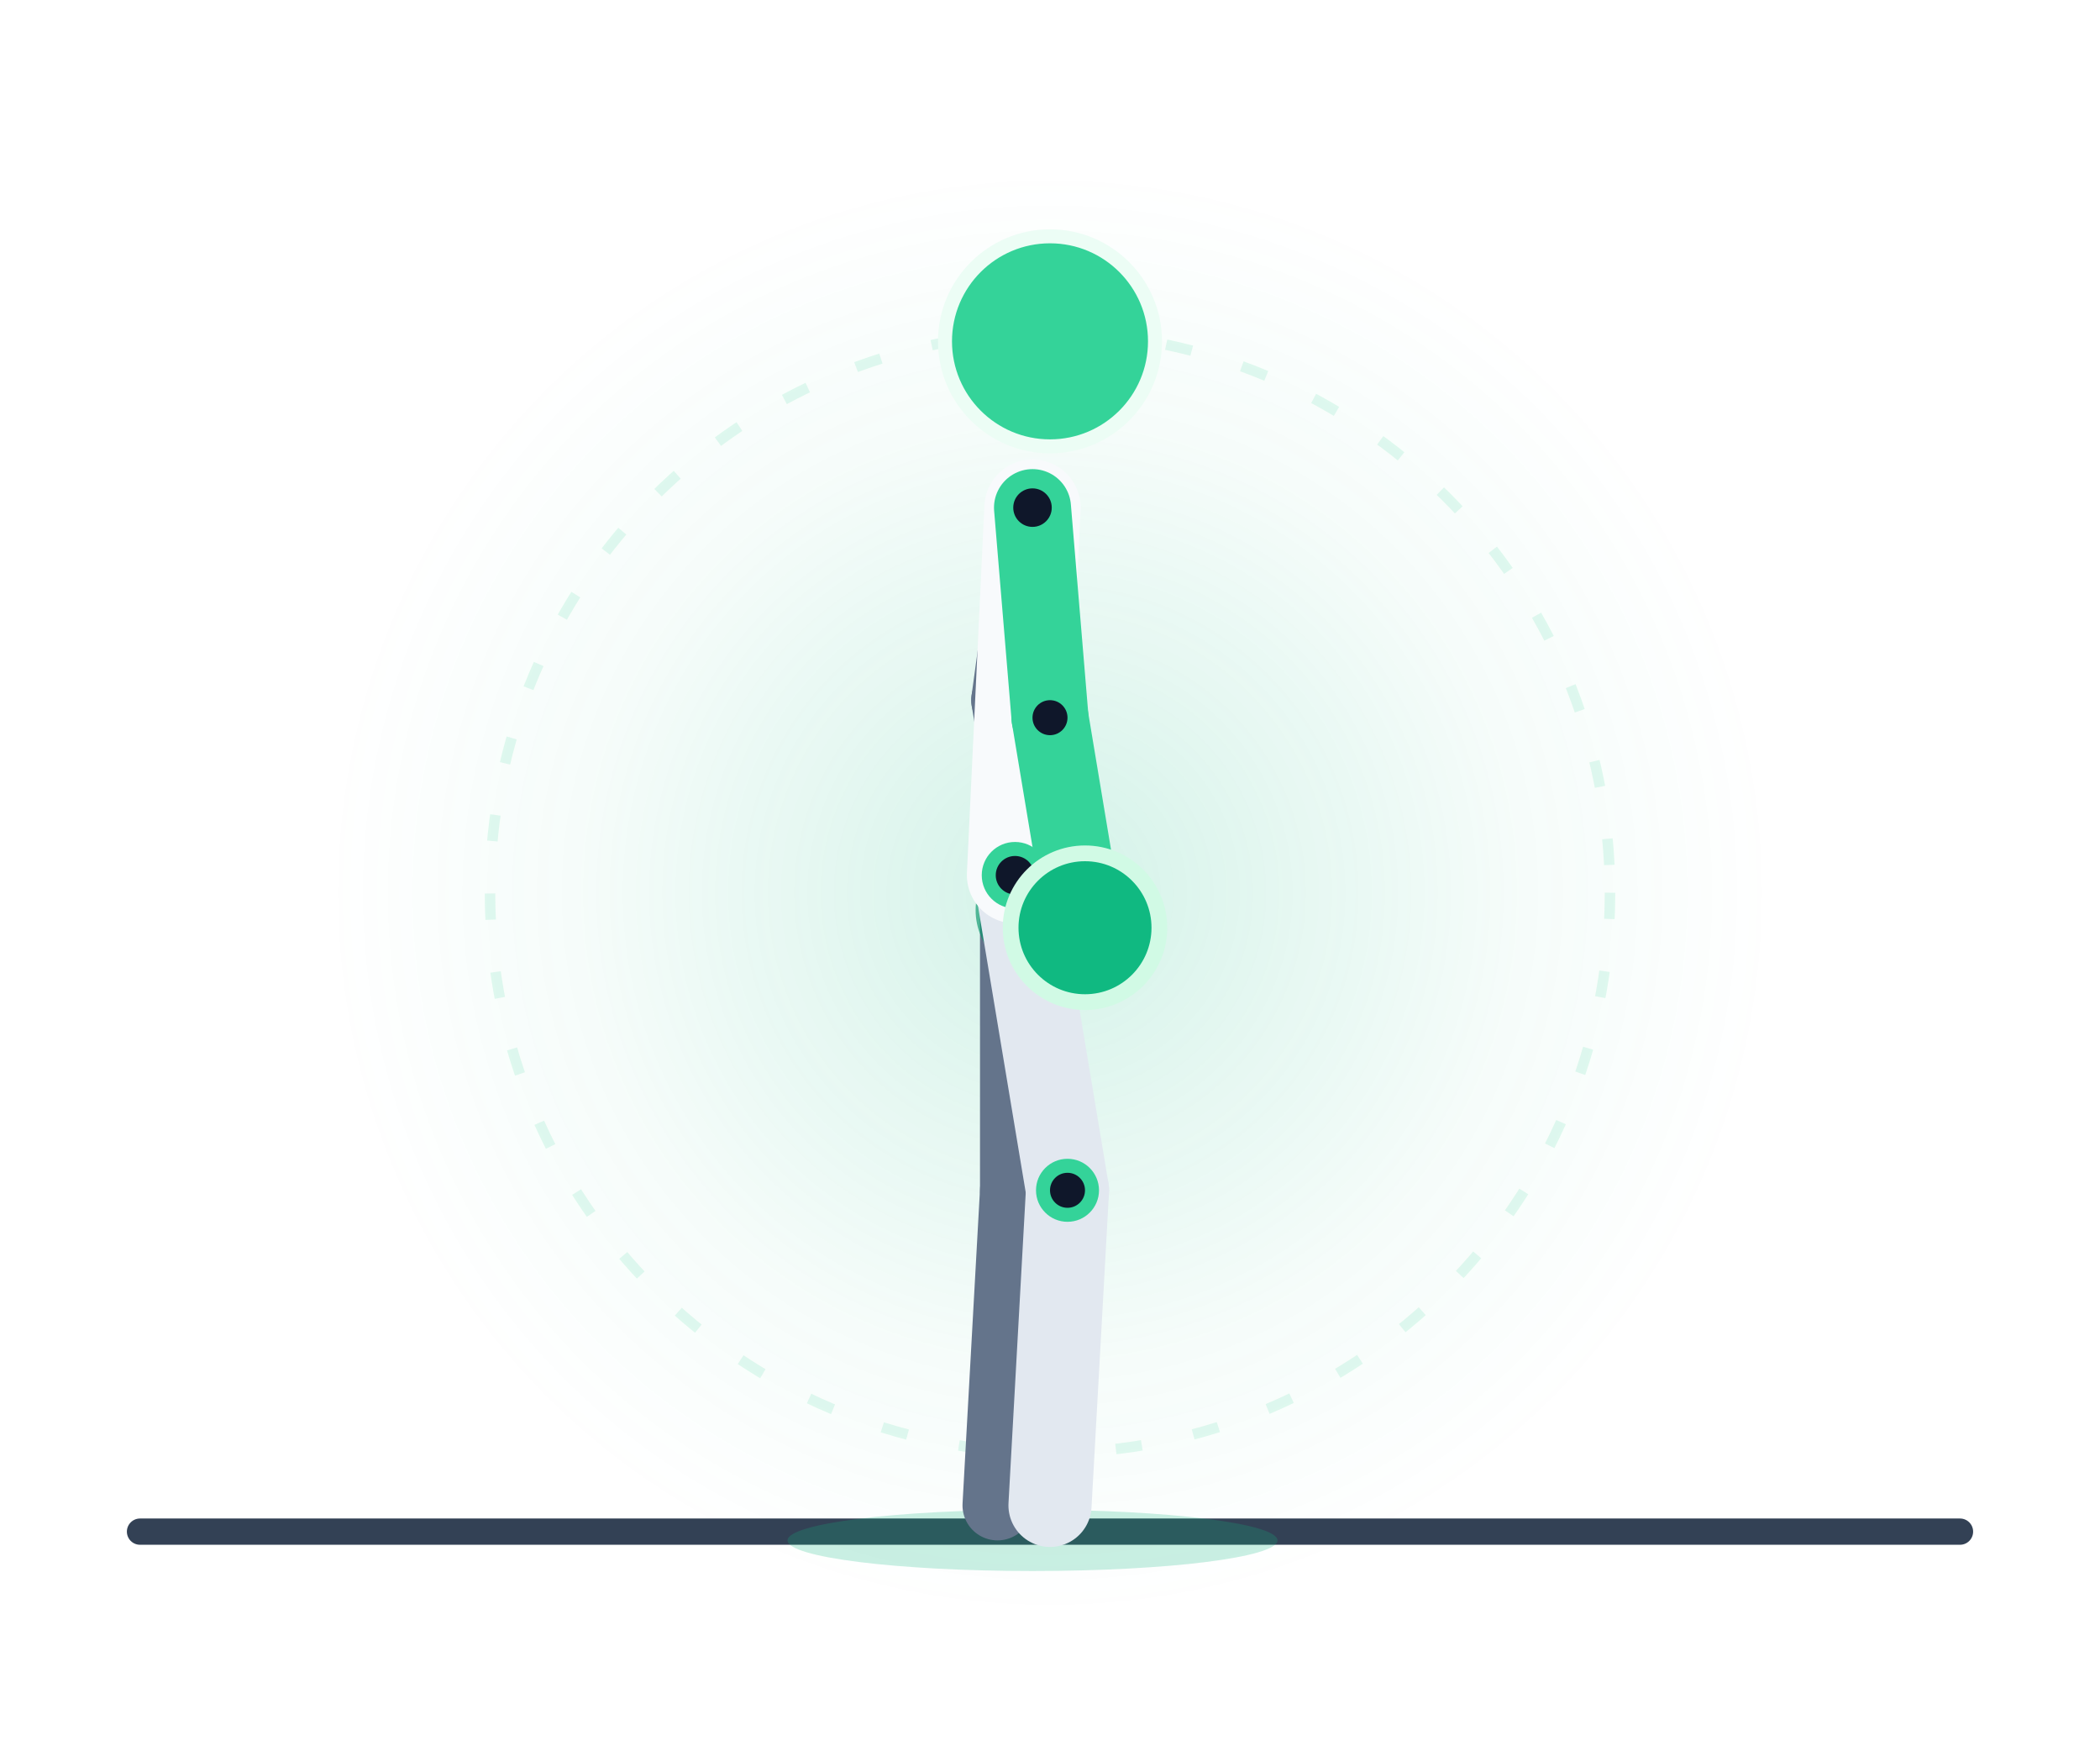
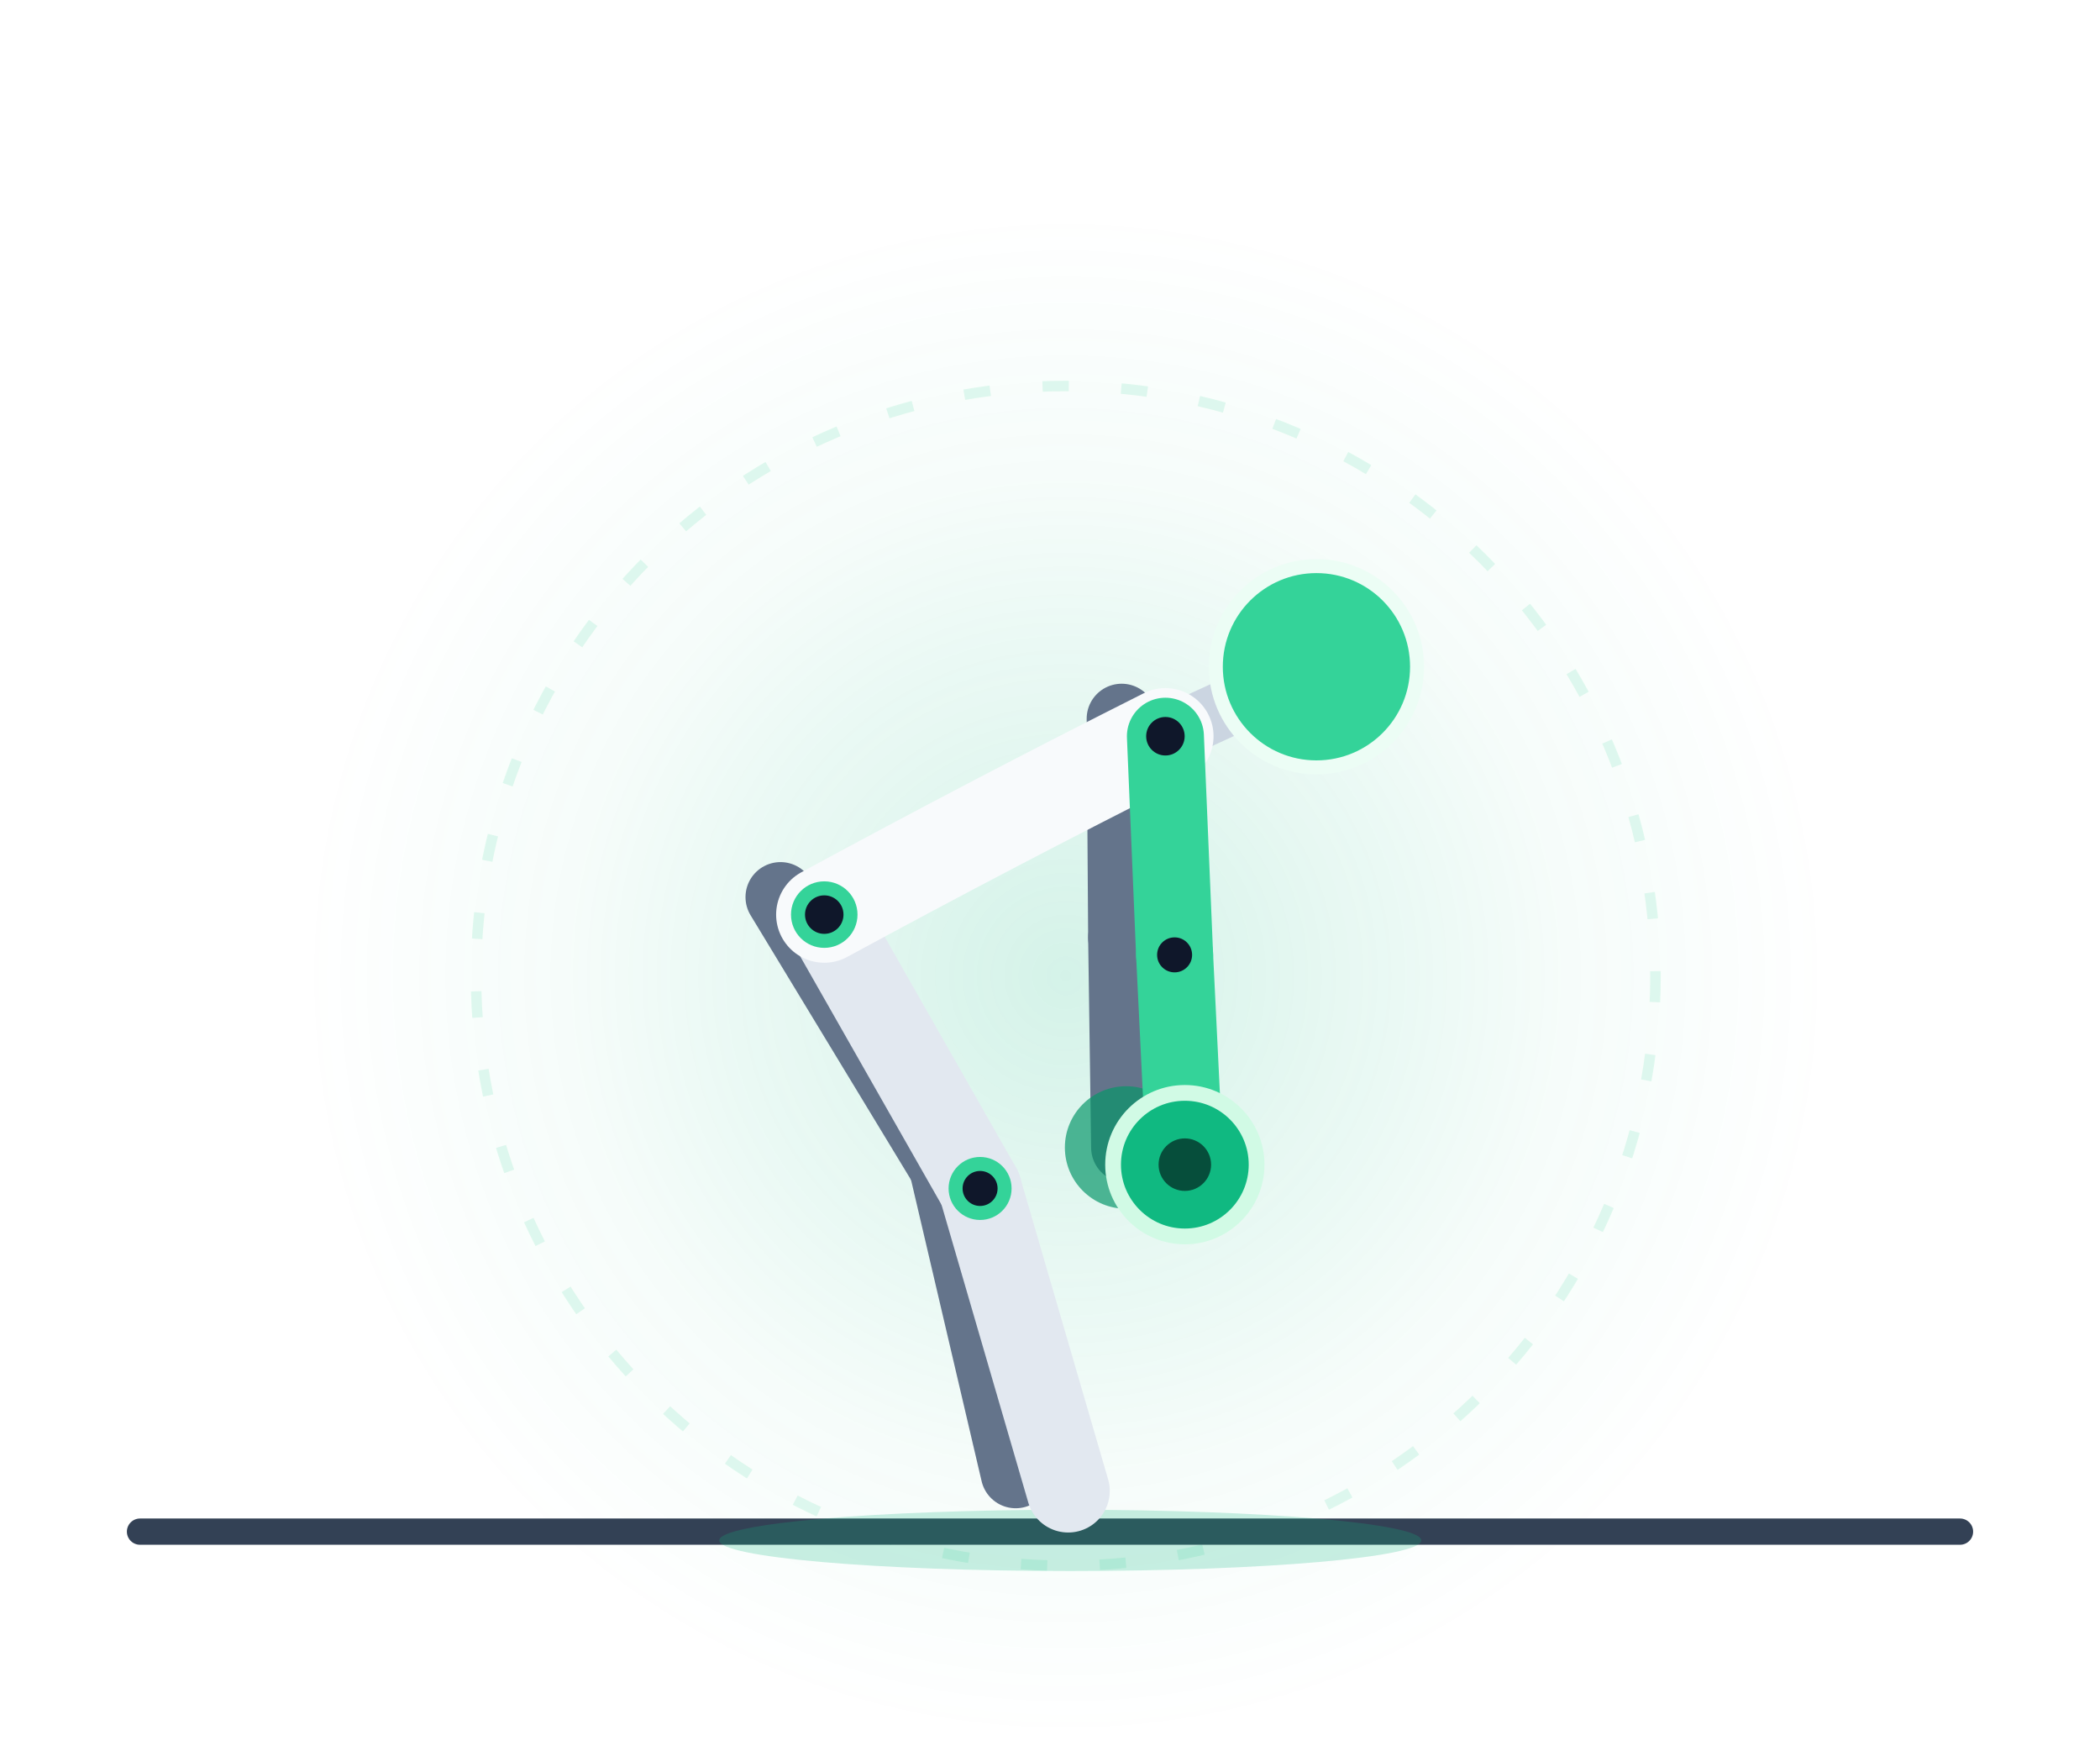
- <svg xmlns="http://www.w3.org/2000/svg" viewBox="0 0 240 200" preserveAspectRatio="xMidYMid meet" class="exercise-svg" role="img" aria-label="hinge" data-archetype="hinge" data-pose-a="{&quot;head&quot;:[120,39],&quot;shoulder&quot;:[118,58],&quot;hip&quot;:[116,100],&quot;elbow_f&quot;:[120,82],&quot;hand_f&quot;:[124,106],&quot;elbow_b&quot;:[115,80],&quot;hand_b&quot;:[119,104],&quot;knee_f&quot;:[122,136],&quot;foot_f&quot;:[120,172],&quot;knee_b&quot;:[116,136],&quot;foot_b&quot;:[114,172]}" data-pose-b="{&quot;head&quot;:[150,71],&quot;shoulder&quot;:[133,82],&quot;hip&quot;:[94,106],&quot;elbow_f&quot;:[130,112],&quot;hand_f&quot;:[130,142],&quot;elbow_b&quot;:[125,110],&quot;hand_b&quot;:[125,140],&quot;knee_f&quot;:[118,138],&quot;foot_f&quot;:[120,172],&quot;knee_b&quot;:[112,138],&quot;foot_b&quot;:[114,172]}">
+ <svg xmlns="http://www.w3.org/2000/svg" viewBox="0 0 240 200" preserveAspectRatio="xMidYMid meet" class="exercise-svg" role="img" aria-label="Hip Hinge" data-archetype="hinge" data-bones="{&quot;lumbar&quot;:22.0,&quot;thoracic&quot;:22.0,&quot;neck&quot;:19.0,&quot;uarm&quot;:25.0,&quot;farm&quot;:24.0,&quot;thigh&quot;:36.0,&quot;shin&quot;:36.0,&quot;back_dx&quot;:-5.0,&quot;back_dy&quot;:-2.0}" data-pose-a="{&quot;hip_x&quot;:114,&quot;hip_y&quot;:100,&quot;lumbar&quot;:-87,&quot;thoracic&quot;:-87,&quot;neck&quot;:-85,&quot;uarm_f&quot;:84,&quot;farm_f&quot;:80,&quot;uarm_b&quot;:86,&quot;farm_b&quot;:82,&quot;thigh_f&quot;:71.59,&quot;shin_f&quot;:95.37,&quot;thigh_b&quot;:72.0,&quot;shin_b&quot;:96.58}" data-pose-b="{&quot;hip_x&quot;:92,&quot;hip_y&quot;:105,&quot;lumbar&quot;:-22,&quot;thoracic&quot;:-20,&quot;neck&quot;:-18,&quot;uarm_f&quot;:88,&quot;farm_f&quot;:88,&quot;uarm_b&quot;:90,&quot;farm_b&quot;:90,&quot;thigh_f&quot;:59.1,&quot;shin_f&quot;:71.35,&quot;thigh_b&quot;:57.28,&quot;shin_b&quot;:74.63}" data-equipment="dumbbell">
  <defs>
    <radialGradient id="glow-hinge" cx="50%" cy="50%" r="50%">
      <stop offset="0%" stop-color="#10b981" stop-opacity="0.18" />
      <stop offset="65%" stop-color="#10b981" stop-opacity="0.04" />
      <stop offset="100%" stop-color="#10b981" stop-opacity="0" />
    </radialGradient>
  </defs>
-   <circle class="js-aura" cx="120" cy="102" r="82" fill="url(#glow-hinge)" />
-   <circle class="js-ring" cx="120" cy="102" r="64" fill="none" stroke="#34d399" stroke-opacity="0.14" stroke-width="1.2" stroke-dasharray="3 6" />
+   <circle class="js-aura" cx="121.8" cy="111.5" r="87.20" fill="url(#glow-hinge)" />
+   <circle class="js-ring" cx="121.8" cy="111.5" r="67.40" fill="none" stroke="#34d399" stroke-opacity="0.14" stroke-width="1.2" stroke-dasharray="3 6" />
  <line x1="16" y1="175" x2="224" y2="175" stroke="#334155" stroke-width="3" stroke-linecap="round" />
-   <ellipse class="js-shadow" cx="118.0" cy="176" rx="28" ry="3.5" fill="#10b981" fill-opacity="0.22" />
+   <ellipse class="js-shadow" cx="122.32" cy="176" rx="40.12" ry="3.5" fill="#10b981" fill-opacity="0.22" />
  <g stroke="#64748b" stroke-width="8" stroke-linecap="round">
-     <line class="js-thigh-b" x1="116" y1="100" x2="116" y2="136" />
-     <line class="js-shin-b" x1="116" y1="136" x2="114" y2="172" />
-     <line class="js-uarm-b" x1="118" y1="58" x2="115" y2="80" />
-     <line class="js-farm-b" x1="115" y1="80" x2="119" y2="104" />
+     <line class="js-thigh-b" x1="89.20" y1="102.50" x2="107.87" y2="133.28" />
+     <line class="js-shin-b" x1="107.87" y1="133.28" x2="116.08" y2="168.33" />
+     <line class="js-uarm-b" x1="128.19" y1="82.12" x2="128.36" y2="107.12" />
+     <line class="js-farm-b" x1="128.36" y1="107.12" x2="128.70" y2="131.11" />
  </g>
-   <circle class="js-weight-b" cx="119" cy="104" r="7.5" fill="#059669" fill-opacity="0.65" />
+   <circle class="js-weight-b" cx="128.70" cy="131.11" r="7" fill="#059669" fill-opacity="0.68" />
  <g stroke="#e2e8f0" stroke-width="9.5" stroke-linecap="round">
-     <line class="js-thigh-f" x1="116" y1="100" x2="122" y2="136" />
-     <line class="js-shin-f" x1="122" y1="136" x2="120" y2="172" />
+     <line class="js-thigh-f" x1="94.20" y1="104.50" x2="112.01" y2="135.79" />
+     <line class="js-shin-f" x1="112.01" y1="135.79" x2="122.08" y2="170.35" />
  </g>
-   <line class="js-torso" x1="118" y1="58" x2="116" y2="100" stroke="#f8fafc" stroke-width="11" stroke-linecap="round" />
+   <line class="js-neck" x1="133.19" y1="84.12" x2="150.45" y2="76.18" stroke="#cbd5e1" stroke-width="6.5" stroke-linecap="round" />
+   <path class="js-torso" d="M 94.20 104.50 Q 113.53 94.00 133.19 84.12" fill="none" stroke="#f8fafc" stroke-width="11" stroke-linecap="round" stroke-linejoin="round" />
  <g stroke="#34d399" stroke-width="8.8" stroke-linecap="round">
-     <line class="js-uarm-f" x1="118" y1="58" x2="120" y2="82" />
-     <line class="js-farm-f" x1="120" y1="82" x2="124" y2="106" />
+     <line class="js-uarm-f" x1="133.19" y1="84.12" x2="134.24" y2="109.10" />
+     <line class="js-farm-f" x1="134.24" y1="109.10" x2="135.41" y2="133.07" />
  </g>
  <g fill="#0f172a" stroke="#34d399" stroke-width="1.6">
-     <circle class="js-j-shoulder" cx="118" cy="58" r="3" />
-     <circle class="js-j-hip" cx="116" cy="100" r="3" />
-     <circle class="js-j-knee" cx="122" cy="136" r="2.8" />
-     <circle class="js-j-elbow" cx="120" cy="82" r="2.8" />
+     <circle class="js-j-shoulder" cx="133.19" cy="84.12" r="3" />
+     <circle class="js-j-hip" cx="94.20" cy="104.50" r="3" />
+     <circle class="js-j-knee" cx="112.01" cy="135.79" r="2.8" />
+     <circle class="js-j-elbow" cx="134.24" cy="109.10" r="2.8" />
  </g>
-   <circle class="js-head" cx="120" cy="39" r="12" fill="#34d399" stroke="#ecfdf5" stroke-width="1.6" />
-   <circle class="js-weight" cx="124" cy="106" r="8.5" fill="#10b981" stroke="#d1fae5" stroke-width="1.8" />
+   <circle class="js-head" cx="150.45" cy="76.18" r="11.5" fill="#34d399" stroke="#ecfdf5" stroke-width="1.6" />
+   <circle class="js-weight" cx="135.41" cy="133.07" r="8.2" fill="#10b981" stroke="#d1fae5" stroke-width="1.8" />
+   <circle class="js-weight-cap" cx="135.41" cy="133.07" r="3" fill="#064e3b" />
</svg>
